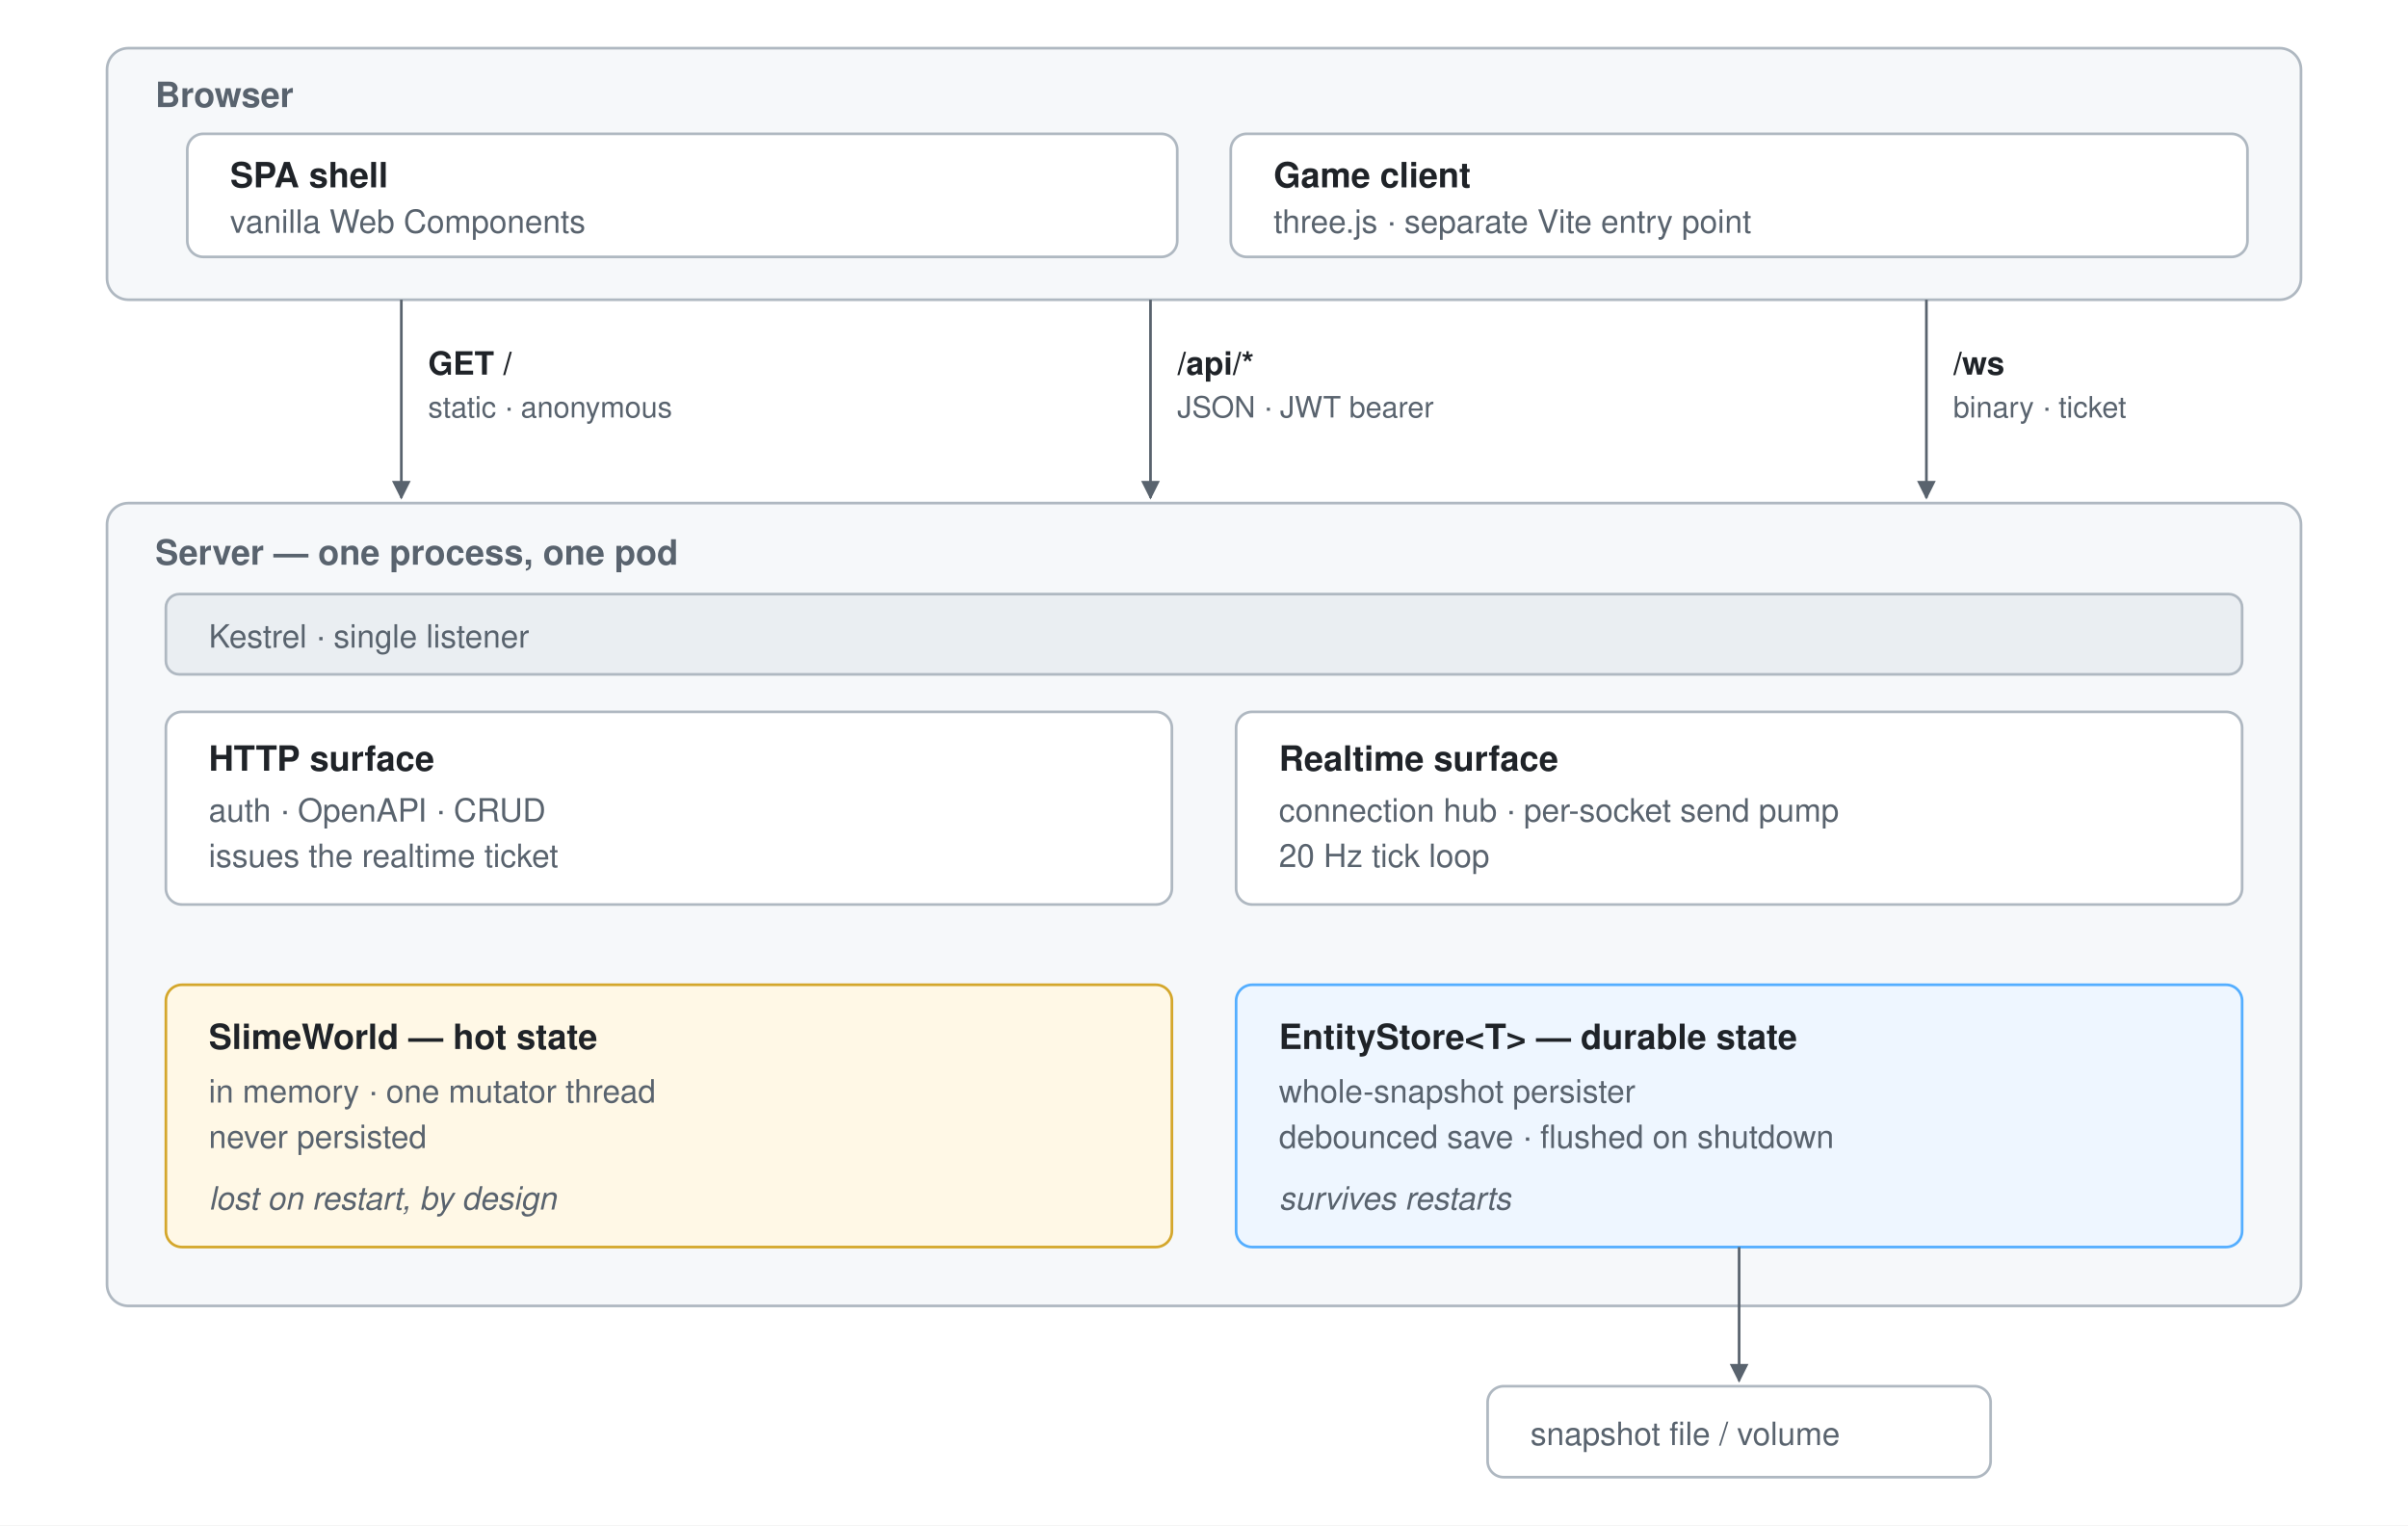
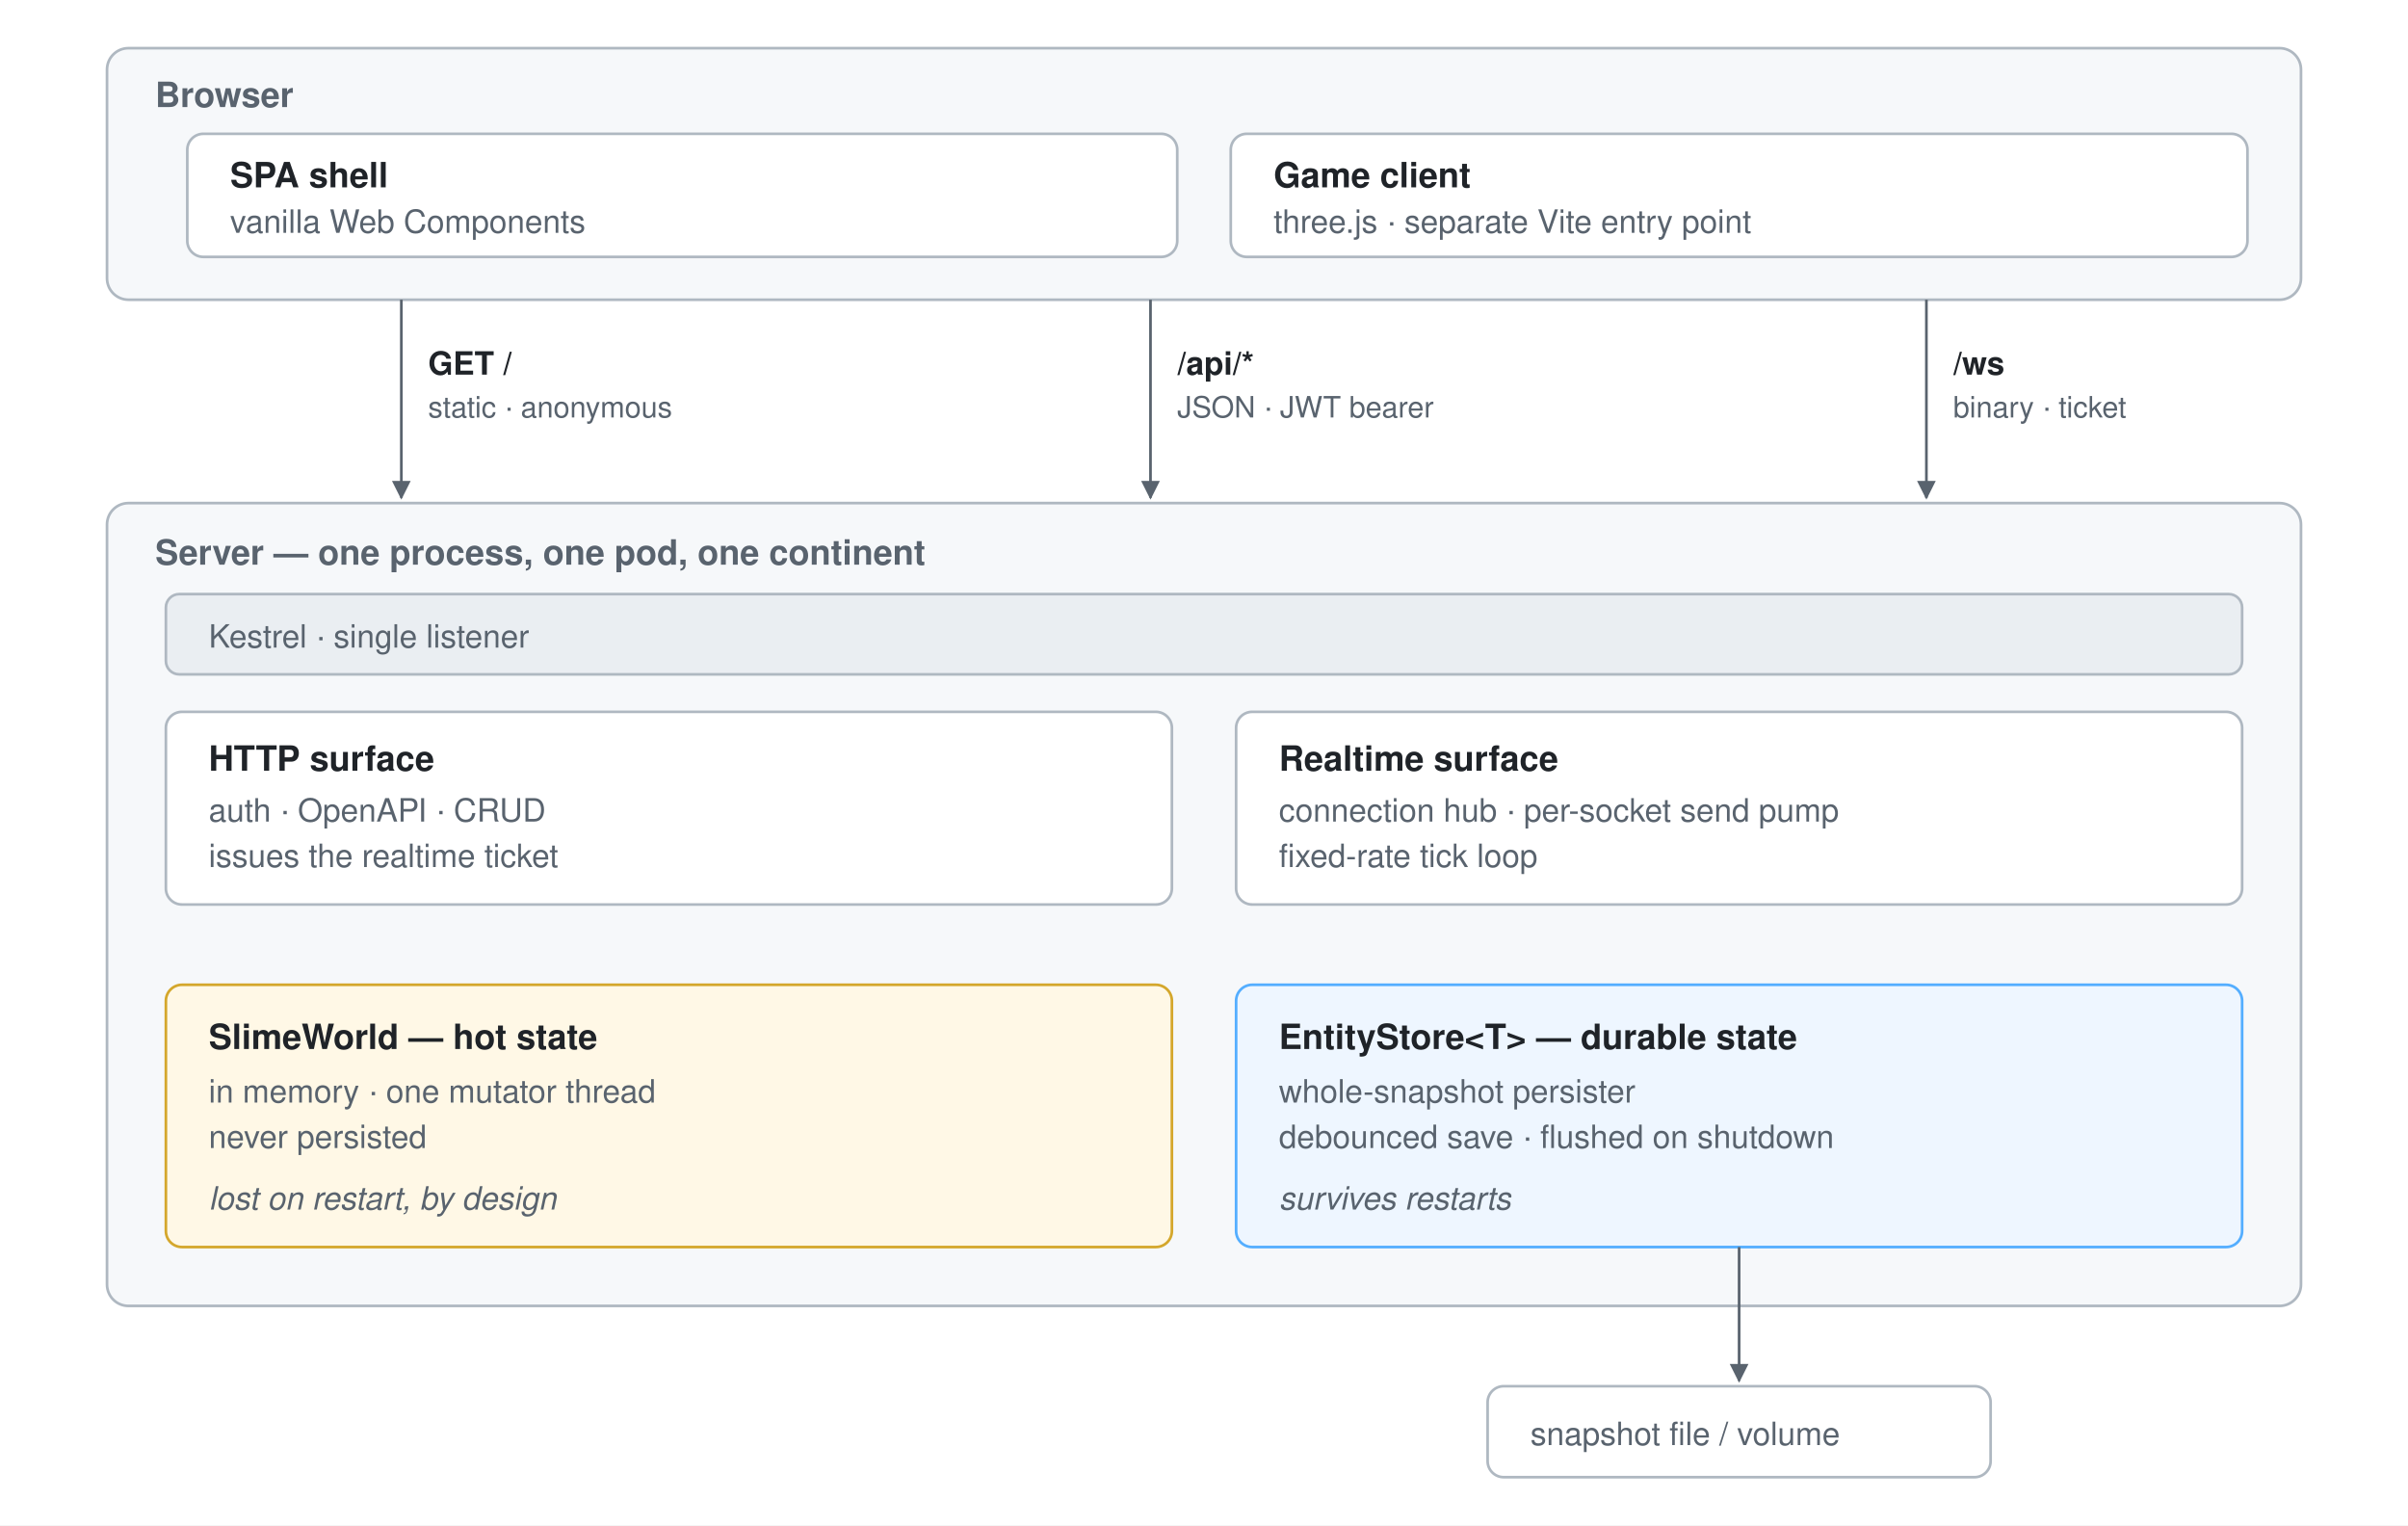
<svg xmlns="http://www.w3.org/2000/svg" viewBox="0 0 900 570" width="900" height="570" font-family="ui-sans-serif,-apple-system,Segoe UI,Helvetica,Arial,sans-serif">
  <style>
    .bg    { fill: #ffffff; }
    .outer { fill: #f6f8fa; stroke: #afb8c1; }
    .inner { fill: #ffffff; stroke: #afb8c1; }
    .hot   { fill: #fff8e6; stroke: #d4a72c; }
    .dur   { fill: #eef6ff; stroke: #54aeff; }
    .strip { fill: #eaeef2; stroke: #afb8c1; }
    .t     { fill: #1f2328; }
    .dim   { fill: #59636e; }
    .ln    { stroke: #59636e; }
    @media (prefers-color-scheme: dark) {
      .bg    { fill: #0d1117; }
      .outer { fill: #161b22; stroke: #3d444d; }
      .inner { fill: #0d1117; stroke: #3d444d; }
      .hot   { fill: #2b2417; stroke: #d4a72c; }
      .dur   { fill: #121d2f; stroke: #316dca; }
      .strip { fill: #21262d; stroke: #3d444d; }
      .t     { fill: #e6edf3; }
      .dim   { fill: #9198a1; }
      .ln    { stroke: #9198a1; }
    }
  </style>
  <defs>
    <marker id="a" viewBox="0 0 10 10" refX="9" refY="5" markerWidth="7" markerHeight="7" orient="auto-start-reverse">
      <path d="M0,0 L10,5 L0,10 z" class="dim" />
    </marker>
  </defs>
  <rect class="bg" width="900" height="570" />
  <rect class="outer" x="40" y="18" width="820" height="94" rx="8" />
  <text class="dim" x="58" y="40" font-size="13" font-weight="600">Browser</text>
  <rect class="inner" x="70" y="50" width="370" height="46" rx="6" />
  <text class="t" x="86" y="70" font-size="13" font-weight="600">SPA shell</text>
  <text class="dim" x="86" y="87" font-size="12">vanilla Web Components</text>
  <rect class="inner" x="460" y="50" width="380" height="46" rx="6" />
  <text class="t" x="476" y="70" font-size="13" font-weight="600">Game client</text>
  <text class="dim" x="476" y="87" font-size="12">three.js · separate Vite entry point</text>
  <line class="ln" x1="150" y1="112" x2="150" y2="186" marker-end="url(#a)" />
  <text class="t" x="160" y="140" font-size="12" font-weight="600">GET /</text>
  <text class="dim" x="160" y="156" font-size="11">static · anonymous</text>
  <line class="ln" x1="430" y1="112" x2="430" y2="186" marker-end="url(#a)" />
  <text class="t" x="440" y="140" font-size="12" font-weight="600">/api/*</text>
  <text class="dim" x="440" y="156" font-size="11">JSON · JWT bearer</text>
  <line class="ln" x1="720" y1="112" x2="720" y2="186" marker-end="url(#a)" />
  <text class="t" x="730" y="140" font-size="12" font-weight="600">/ws</text>
  <text class="dim" x="730" y="156" font-size="11">binary · ticket</text>
  <rect class="outer" x="40" y="188" width="820" height="300" rx="8" />
-   <text class="dim" x="58" y="211" font-size="13" font-weight="600">Server — one process, one pod</text>
+   <text class="dim" x="58" y="211" font-size="13" font-weight="600">Server — one process, one pod, one continent</text>
  <rect class="strip" x="62" y="222" width="776" height="30" rx="5" />
  <text class="dim" x="78" y="242" font-size="12">Kestrel · single listener</text>
  <rect class="inner" x="62" y="266" width="376" height="72" rx="6" />
  <text class="t" x="78" y="288" font-size="13" font-weight="600">HTTP surface</text>
  <text class="dim" x="78" y="307" font-size="12">auth · OpenAPI · CRUD</text>
  <text class="dim" x="78" y="324" font-size="12">issues the realtime ticket</text>
  <rect class="inner" x="462" y="266" width="376" height="72" rx="6" />
  <text class="t" x="478" y="288" font-size="13" font-weight="600">Realtime surface</text>
  <text class="dim" x="478" y="307" font-size="12">connection hub · per-socket send pump</text>
-   <text class="dim" x="478" y="324" font-size="12">20 Hz tick loop</text>
+   <text class="dim" x="478" y="324" font-size="12">fixed-rate tick loop</text>
  <rect class="hot" x="62" y="368" width="376" height="98" rx="6" />
  <text class="t" x="78" y="392" font-size="13" font-weight="600">SlimeWorld — hot state</text>
  <text class="dim" x="78" y="412" font-size="12">in memory · one mutator thread</text>
  <text class="dim" x="78" y="429" font-size="12">never persisted</text>
  <text class="dim" x="78" y="452" font-size="12" font-style="italic">lost on restart, by design</text>
  <rect class="dur" x="462" y="368" width="376" height="98" rx="6" />
  <text class="t" x="478" y="392" font-size="13" font-weight="600">EntityStore&lt;T&gt; — durable state</text>
  <text class="dim" x="478" y="412" font-size="12">whole-snapshot persister</text>
  <text class="dim" x="478" y="429" font-size="12">debounced save · flushed on shutdown</text>
  <text class="dim" x="478" y="452" font-size="12" font-style="italic">survives restarts</text>
  <line class="ln" x1="650" y1="466" x2="650" y2="516" marker-end="url(#a)" />
  <rect class="inner" x="556" y="518" width="188" height="34" rx="6" />
  <text class="dim" x="572" y="540" font-size="12">snapshot file / volume</text>
</svg>
